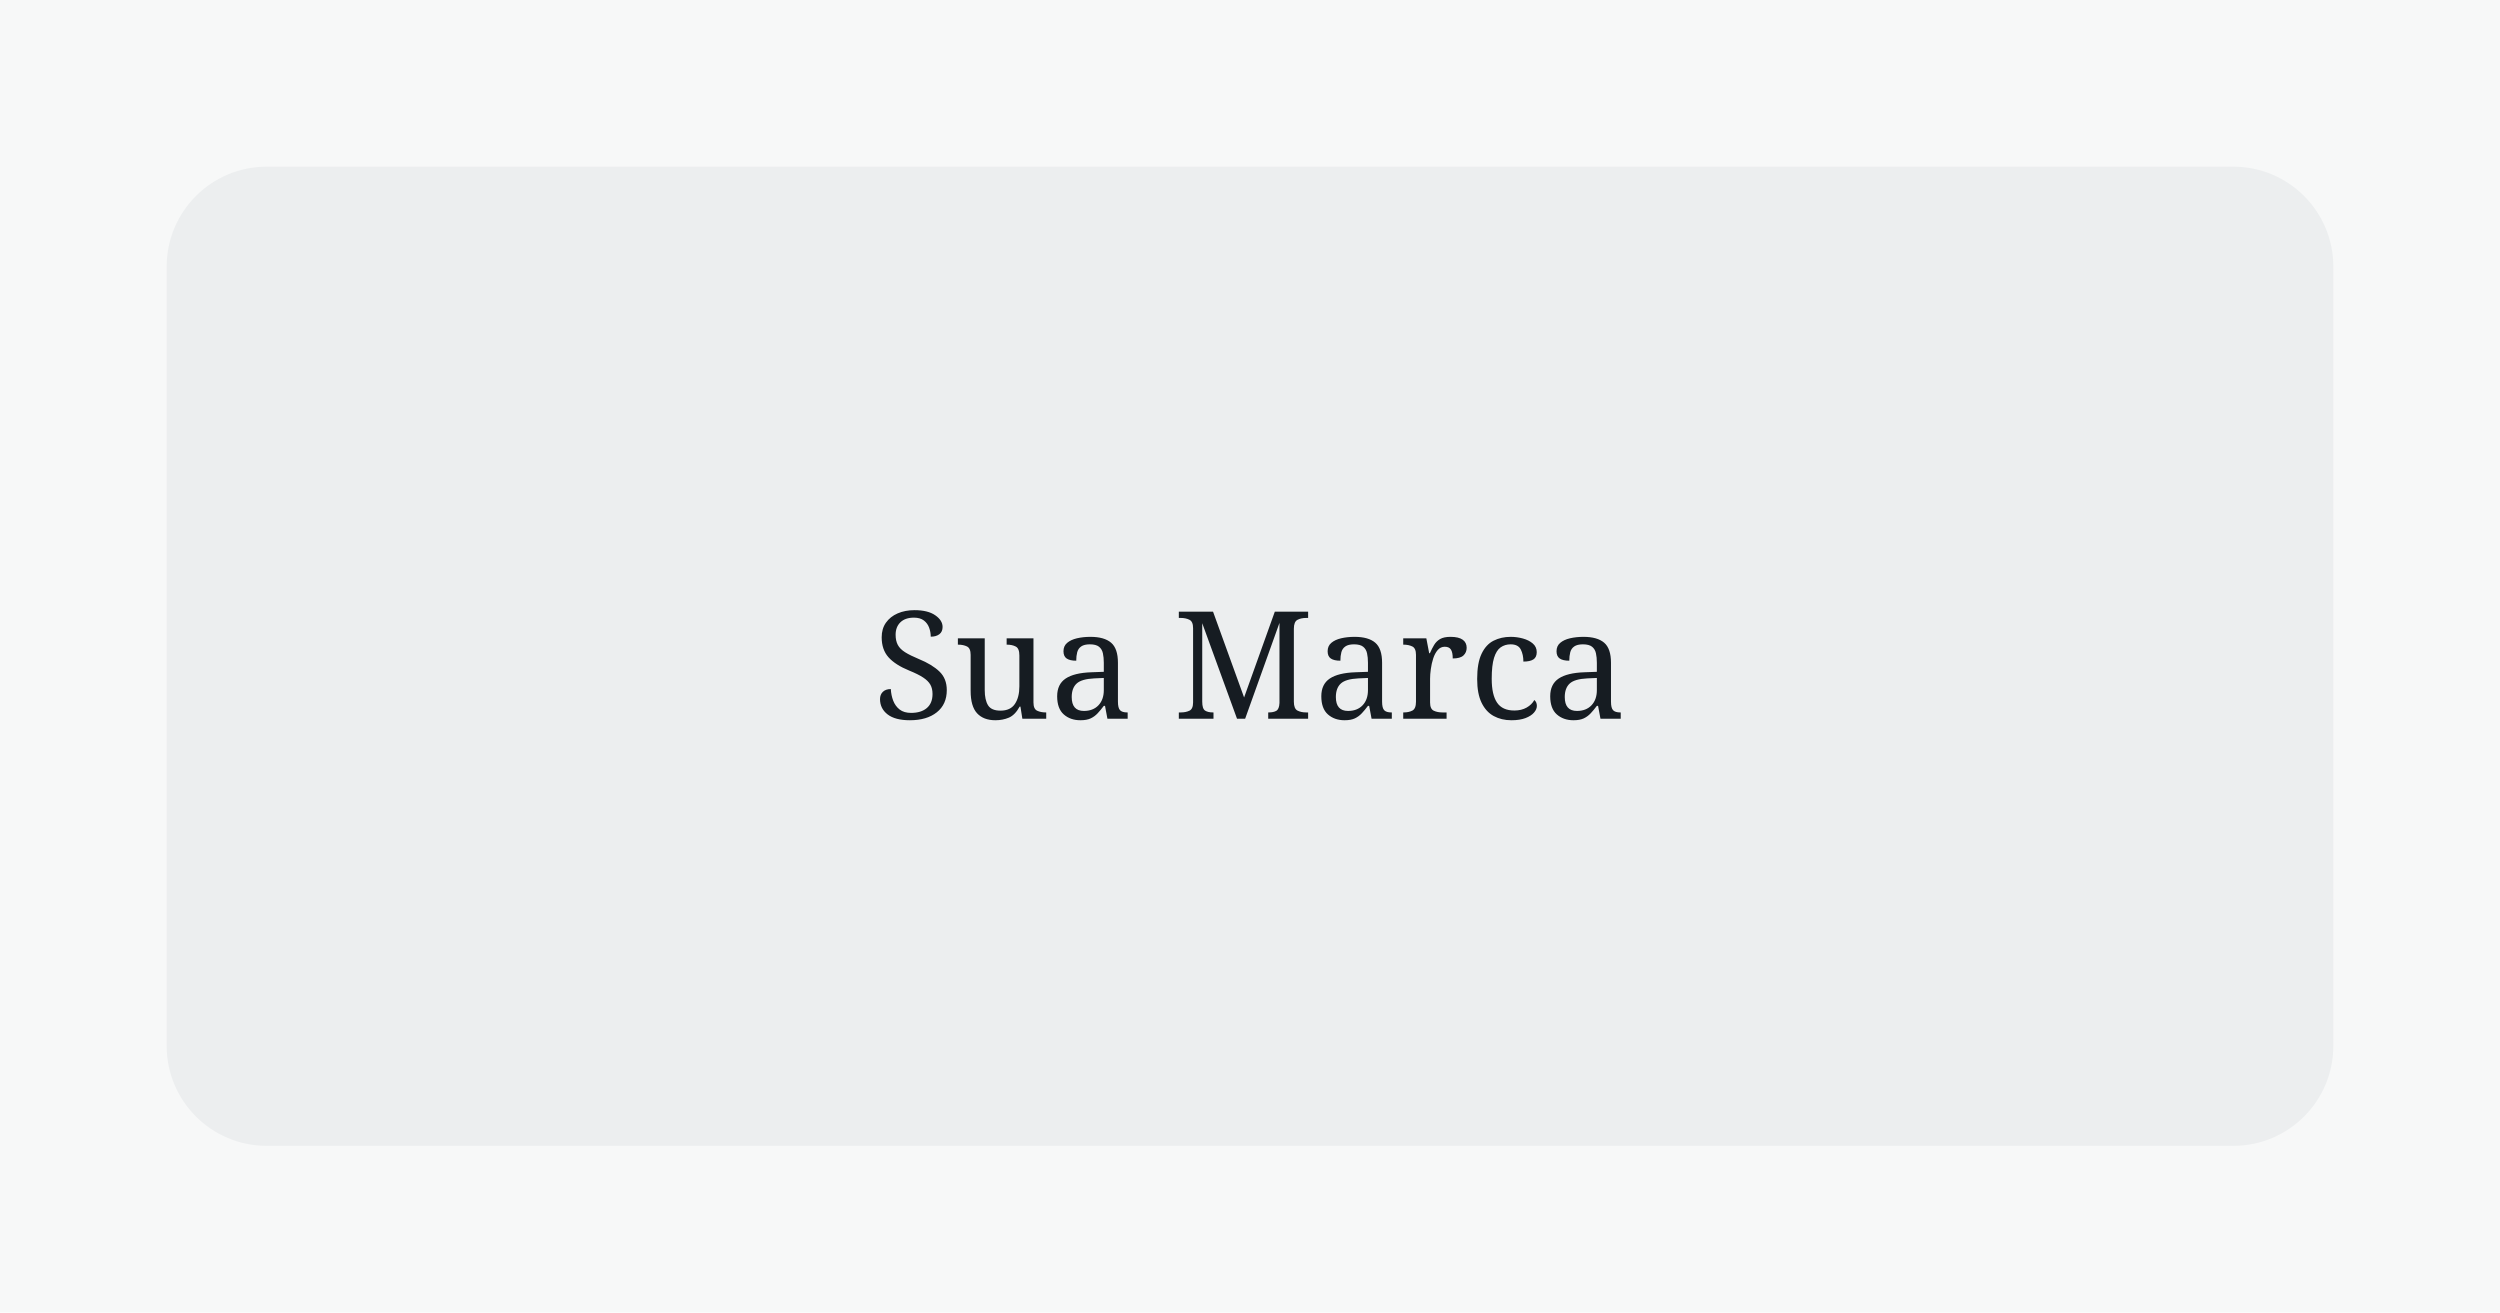
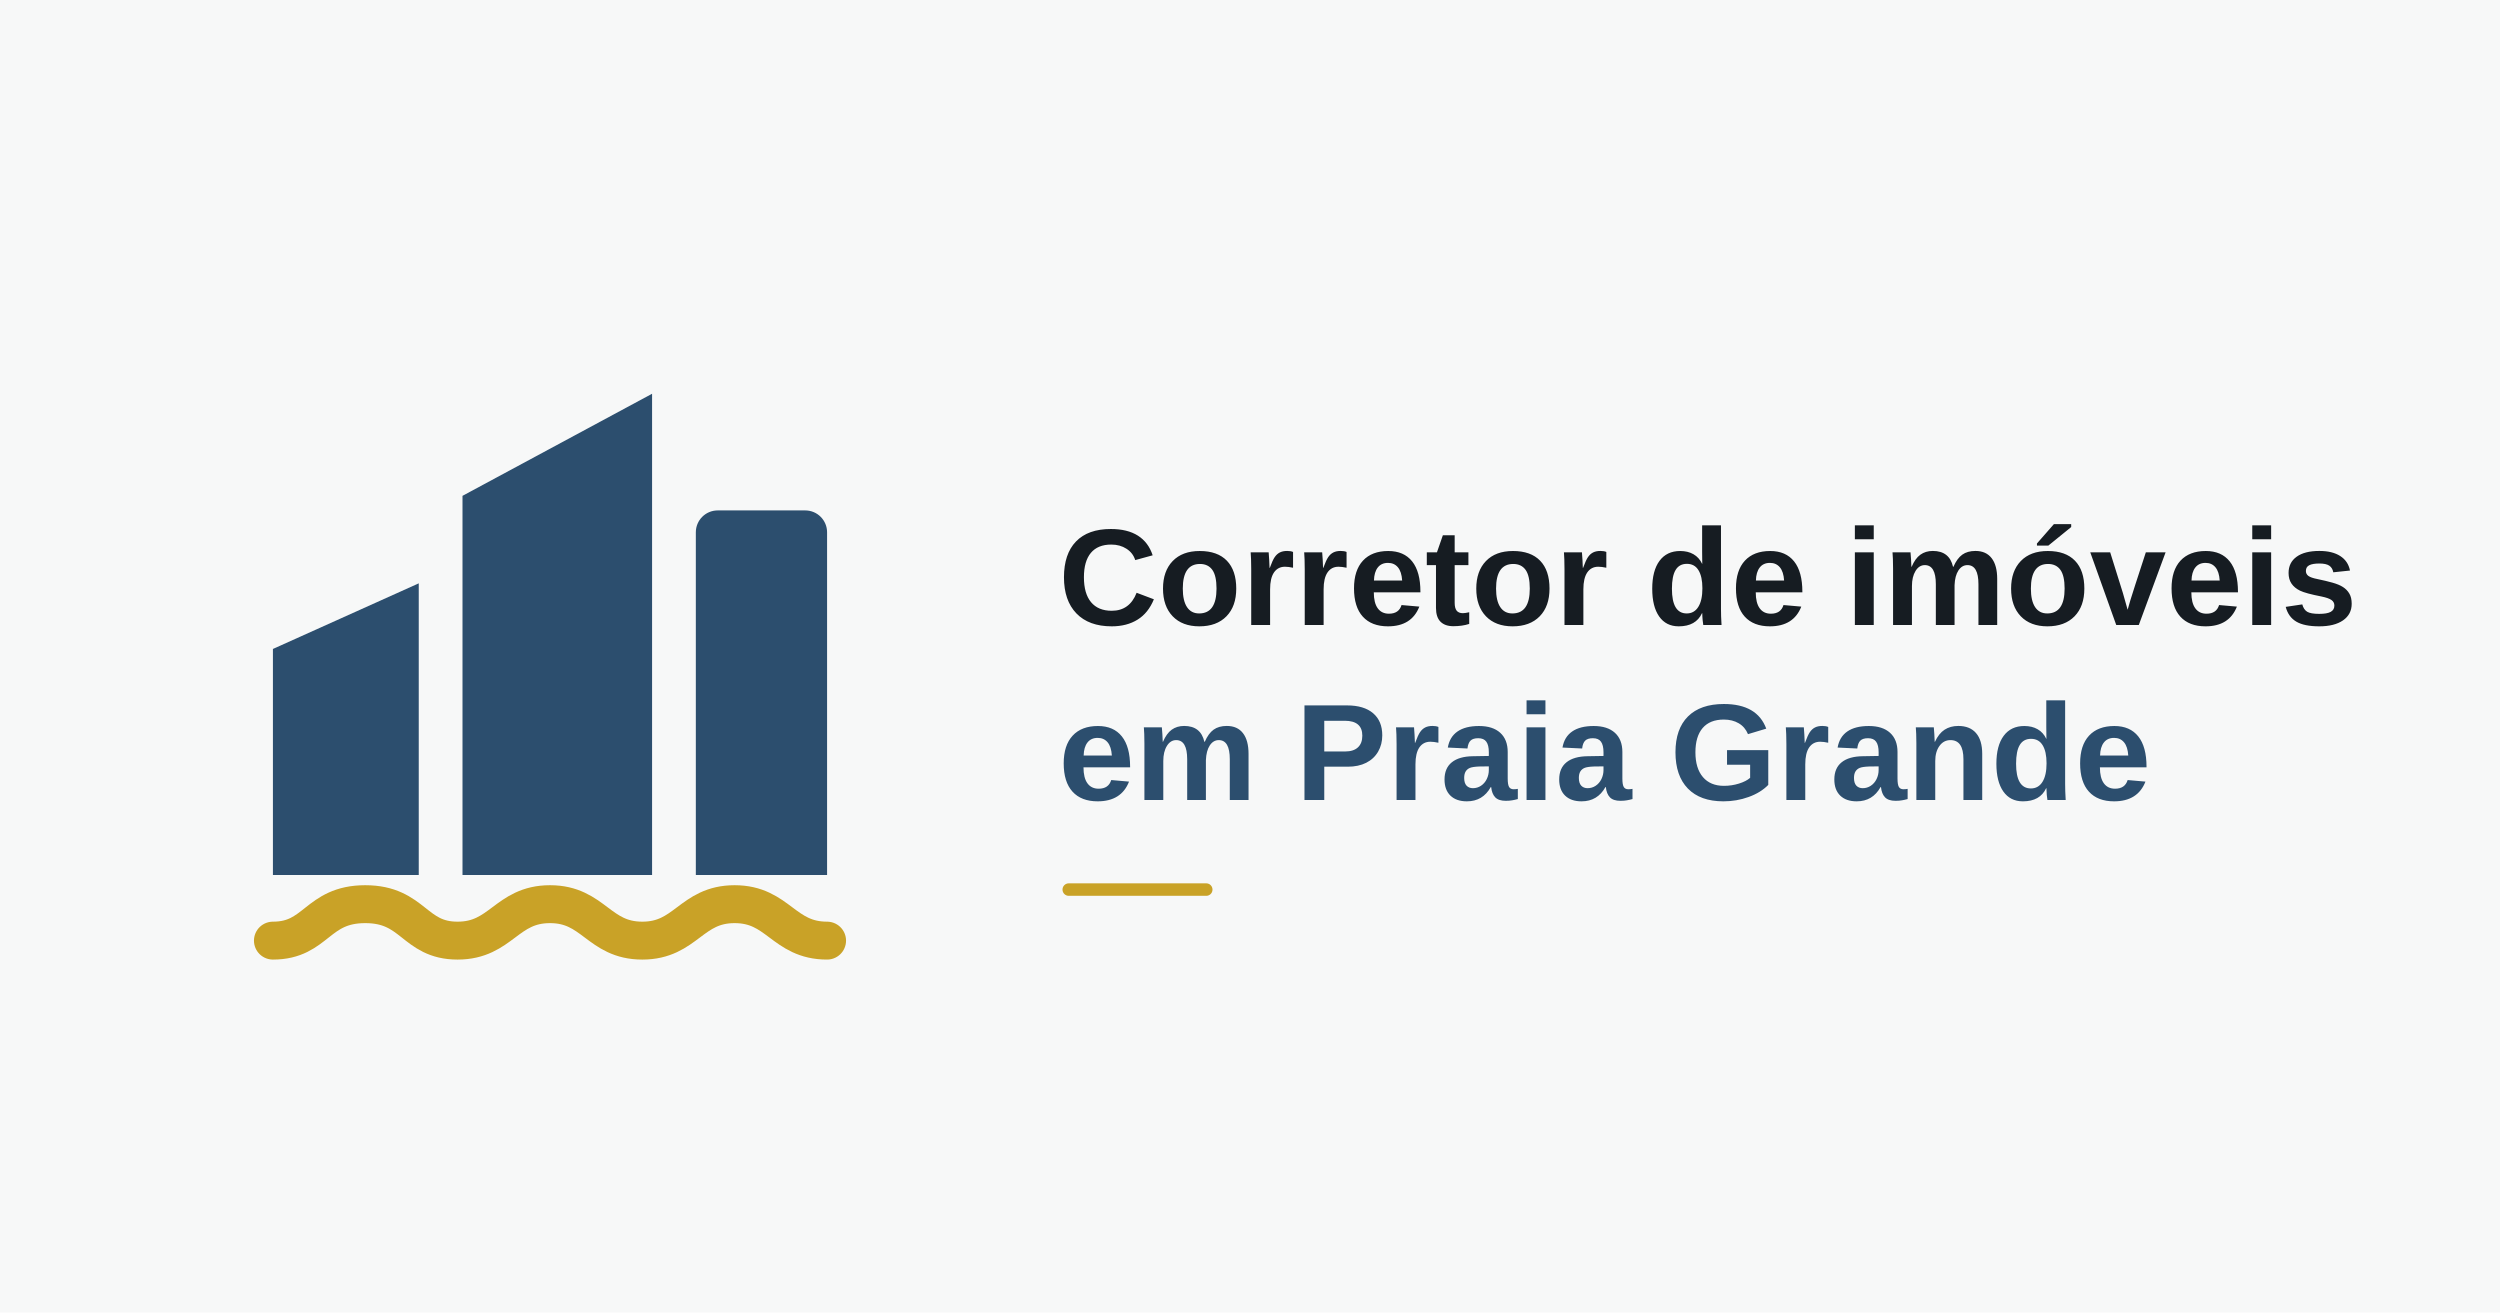
- <svg xmlns="http://www.w3.org/2000/svg" viewBox="0 0 1200 630">
+ <svg xmlns="http://www.w3.org/2000/svg" viewBox="0 0 1200 630" width="1200" height="630">
  <rect width="1200" height="630" fill="#F7F8F8" />
-   <rect x="80" y="80" width="1040" height="470" rx="48" fill="#ECEEEF" />
-   <text x="600" y="345" text-anchor="middle" font-family="Georgia, serif" font-size="72" fill="#161C22">Sua Marca</text>
+   <g transform="translate(96 147) scale(7)">
+     <g fill="#2C4E6E">
+       <path d="M5 23.5 15 19v20H5z" />
+       <path d="M18 13 31 6v33H18z" />
+       <path d="M34 15.5A1.5 1.5 0 0 1 35.5 14h6a1.5 1.5 0 0 1 1.5 1.5V39h-9z" />
+     </g>
+     <path d="M5 43.5c3 0 3-2.5 6.33-2.5s3.33 2.5 6.33 2.5 3.34-2.5 6.34-2.5 3.33 2.5 6.33 2.5 3.33-2.5 6.33-2.5S40 43.5 43 43.5" fill="none" stroke="#C9A227" stroke-width="2.6" stroke-linecap="round" />
+   </g>
+   <g font-family="Figtree, 'Segoe UI', Arial, sans-serif" font-weight="600" fill="#161C22" font-size="66">
+     <text x="508" y="300">Corretor de imóveis</text>
+     <text x="508" y="384" fill="#2C4E6E">em Praia Grande</text>
+   </g>
+   <rect x="510" y="424" width="72" height="6" rx="3" fill="#C9A227" />
</svg>
